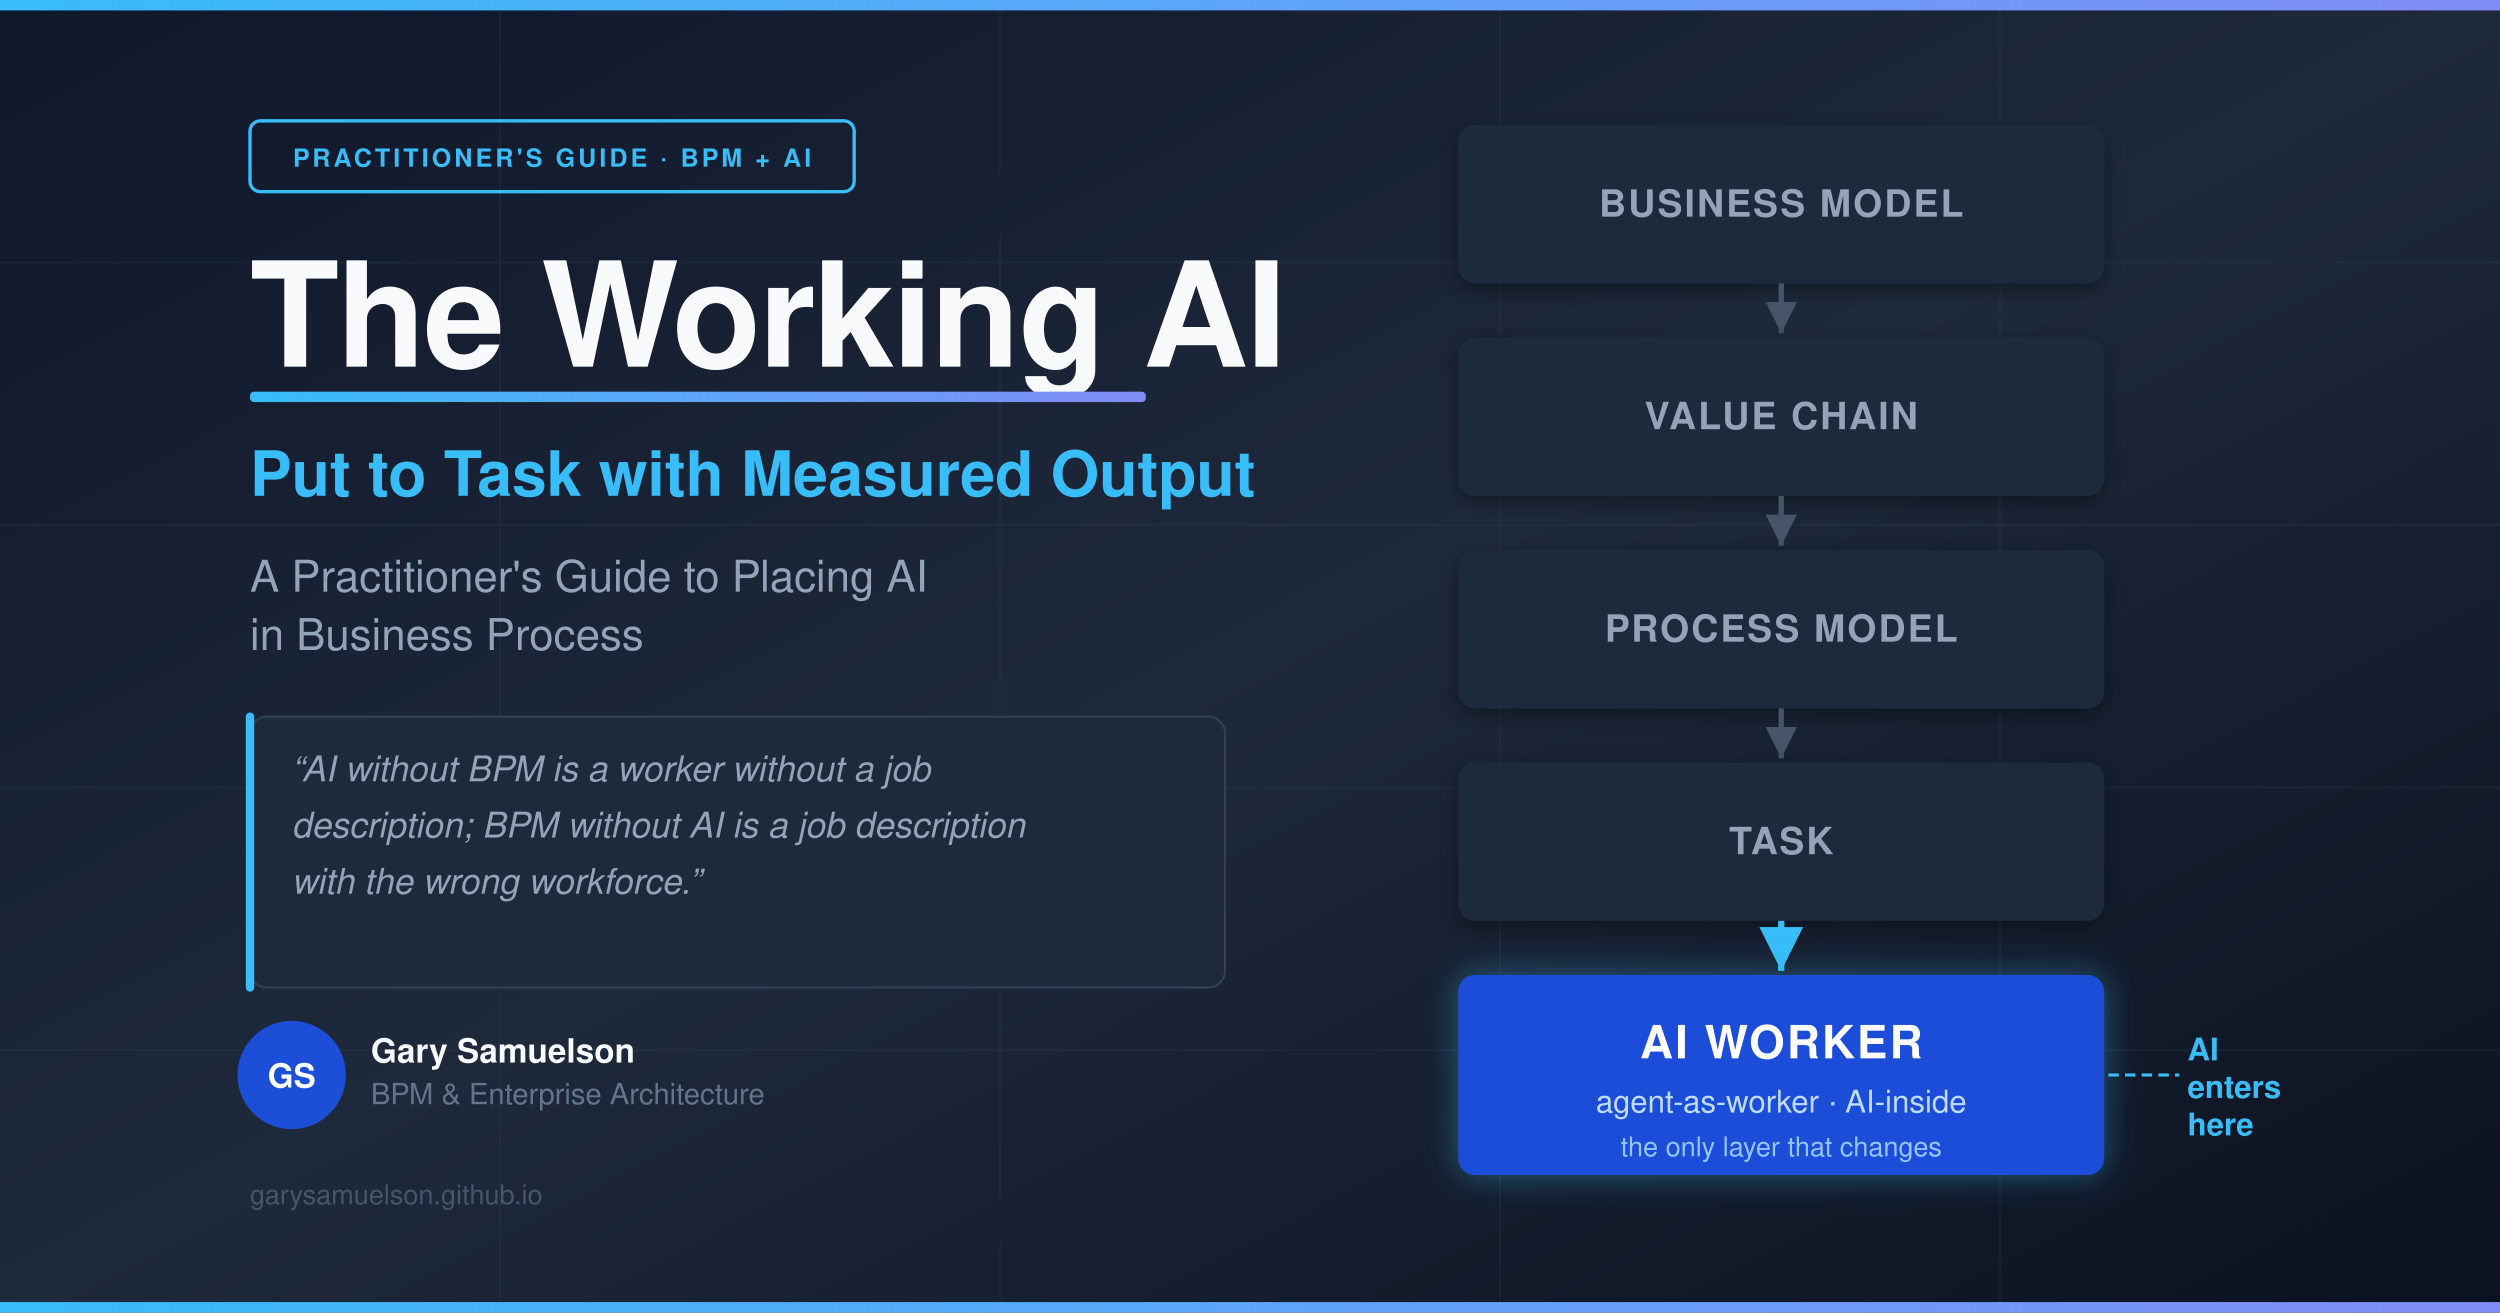
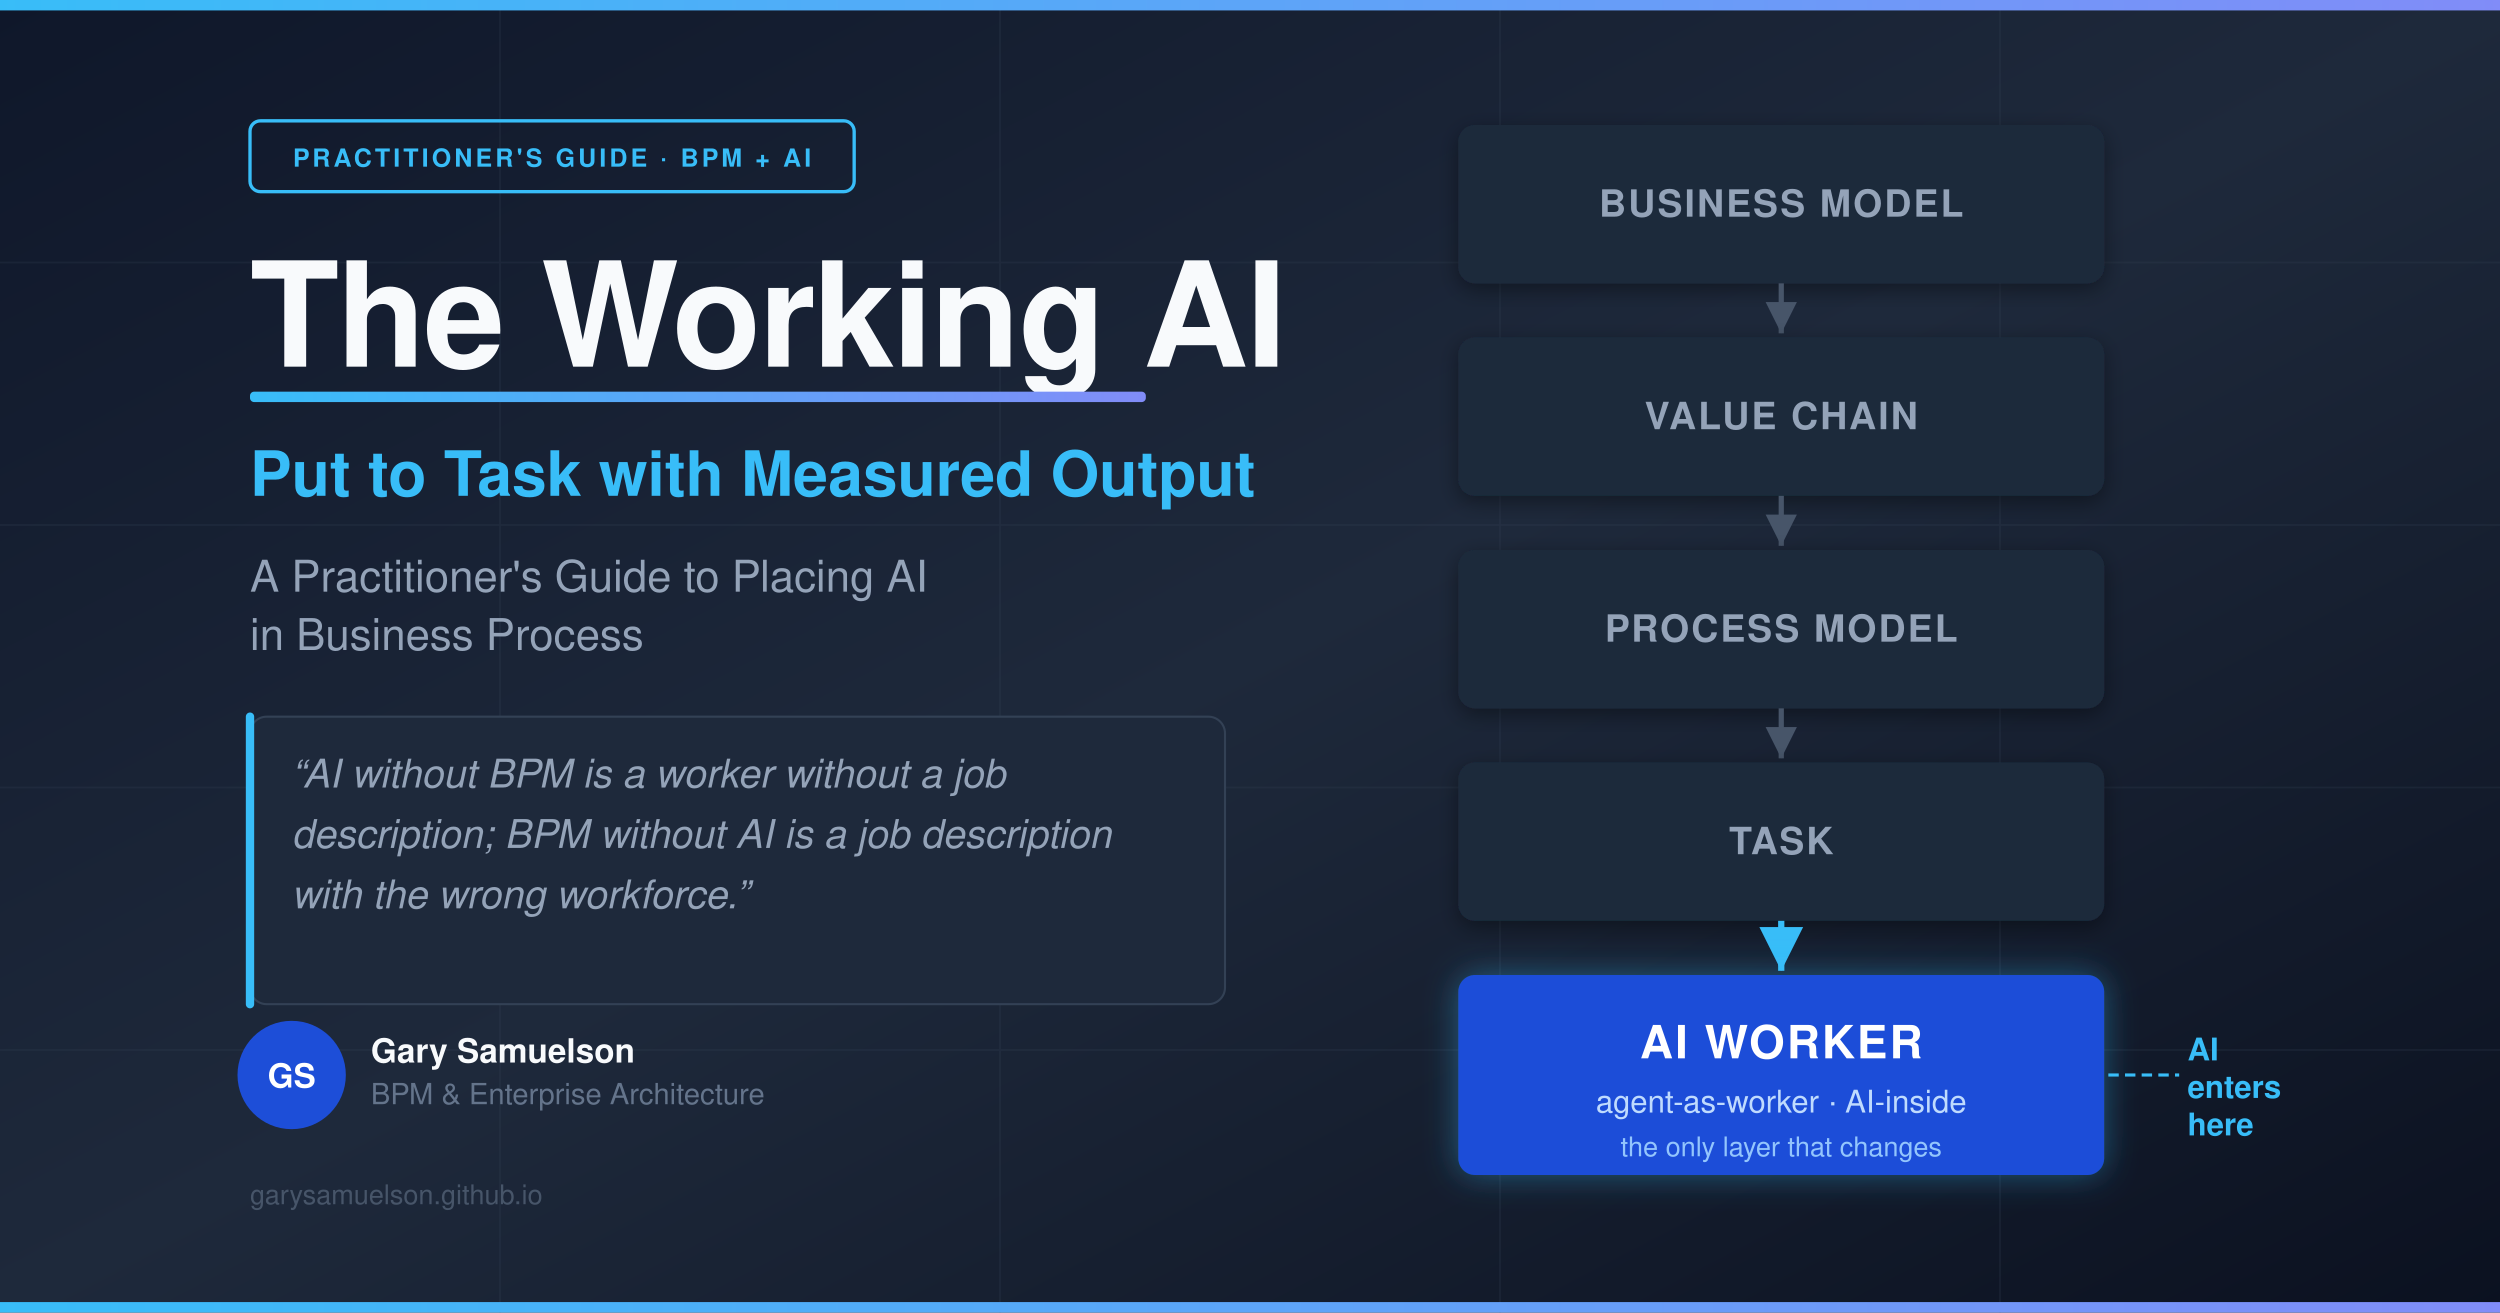
<svg xmlns="http://www.w3.org/2000/svg" width="1200" height="630" viewBox="0 0 1200 630" font-family="Helvetica,Arial,system-ui,sans-serif">
  <defs>
    <linearGradient id="bgGrad" x1="0%" y1="0%" x2="100%" y2="100%">
      <stop offset="0%" stop-color="#0F172A" />
      <stop offset="50%" stop-color="#1E293B" />
      <stop offset="100%" stop-color="#0B1120" />
    </linearGradient>
    <linearGradient id="accentGrad" x1="0%" y1="0%" x2="100%" y2="0%">
      <stop offset="0%" stop-color="#38BDF8" />
      <stop offset="100%" stop-color="#818CF8" />
    </linearGradient>
    <filter id="sh" x="-15%" y="-15%" width="130%" height="130%">
      <feDropShadow dx="0" dy="3" stdDeviation="5" flood-color="#000000" flood-opacity="0.4" />
    </filter>
    <filter id="glow" x="-20%" y="-20%" width="140%" height="140%">
      <feDropShadow dx="0" dy="0" stdDeviation="8" flood-color="#38BDF8" flood-opacity="0.4" />
    </filter>
    <marker id="mD" viewBox="0 0 10 10" refX="10" refY="5" markerWidth="6" markerHeight="6" orient="auto">
      <path d="M 0 0 L 10 5 L 0 10 Z" fill="#475569" />
    </marker>
    <marker id="mB" viewBox="0 0 10 10" refX="10" refY="5" markerWidth="7" markerHeight="7" orient="auto">
      <path d="M 0 0 L 10 5 L 0 10 Z" fill="#38BDF8" />
    </marker>
  </defs>
  <rect width="1200" height="630" fill="url(#bgGrad)" />
  <g stroke="#334155" stroke-width="0.8" opacity="0.25">
    <line x1="0" y1="126" x2="1200" y2="126" />
    <line x1="0" y1="252" x2="1200" y2="252" />
    <line x1="0" y1="378" x2="1200" y2="378" />
    <line x1="0" y1="504" x2="1200" y2="504" />
    <line x1="240" y1="0" x2="240" y2="630" />
    <line x1="480" y1="0" x2="480" y2="630" />
    <line x1="720" y1="0" x2="720" y2="630" />
    <line x1="960" y1="0" x2="960" y2="630" />
  </g>
  <rect width="1200" height="5" fill="url(#accentGrad)" />
  <rect x="120" y="58" width="290" height="34" rx="5" fill="none" stroke="#38BDF8" stroke-width="1.6" />
  <text x="265" y="80" font-size="12" fill="#38BDF8" font-weight="700" text-anchor="middle" letter-spacing="1.5">PRACTITIONER'S GUIDE · BPM + AI</text>
  <text x="120" y="176" font-size="70" fill="#F8FAFC" font-weight="900" letter-spacing="-1">The Working AI</text>
  <rect x="120" y="188" width="430" height="5" rx="2" fill="url(#accentGrad)" />
  <text x="120" y="238" font-size="30" fill="#38BDF8" font-weight="700">Put to Task with Measured Output</text>
  <text x="120" y="284" font-size="21" fill="#94A3B8">A Practitioner's Guide to Placing AI</text>
  <text x="120" y="312" font-size="21" fill="#94A3B8">in Business Process</text>
-   <rect x="120" y="344" width="468" height="130" rx="8" fill="#1E293B" stroke="#334155" stroke-width="1" />
-   <line x1="120" y1="344" x2="120" y2="474" stroke="#38BDF8" stroke-width="4" stroke-linecap="round" />
-   <text x="140" y="375" font-size="17" fill="#94A3B8" font-style="italic">“AI without BPM is a worker without a job</text>
-   <text x="140" y="402" font-size="17" fill="#94A3B8" font-style="italic">description; BPM without AI is a job description</text>
-   <text x="140" y="429" font-size="17" fill="#94A3B8" font-style="italic">with the wrong workforce.”</text>
+   <rect x="120" y="344" width="468" height="138" rx="8" fill="#1E293B" stroke="#334155" stroke-width="1" />
+   <line x1="120" y1="344" x2="120" y2="482" stroke="#38BDF8" stroke-width="4" stroke-linecap="round" />
+   <text x="140" y="378" font-size="19" fill="#94A3B8" font-style="italic">“AI without BPM is a worker without a job</text>
+   <text x="140" y="407" font-size="19" fill="#94A3B8" font-style="italic">description; BPM without AI is a job description</text>
+   <text x="140" y="436" font-size="19" fill="#94A3B8" font-style="italic">with the wrong workforce.”</text>
  <circle cx="140" cy="516" r="26" fill="#1D4ED8" />
  <text x="140" y="522" font-size="16" fill="#ffffff" font-weight="800" text-anchor="middle">GS</text>
  <text x="178" y="510" font-size="16" fill="#F8FAFC" font-weight="700">Gary Samuelson</text>
  <text x="178" y="530" font-size="14" fill="#64748b">BPM &amp; Enterprise Architecture</text>
  <text x="120" y="578" font-size="13" fill="#475569">garysamuelson.github.io</text>
  <rect x="700" y="60" width="310" height="76" rx="8" fill="#1E293B" filter="url(#sh)" />
  <text x="855" y="104" font-size="18" fill="#94A3B8" font-weight="700" text-anchor="middle" letter-spacing="1">BUSINESS MODEL</text>
  <line x1="855" y1="136" x2="855" y2="160" stroke="#475569" stroke-width="2.5" marker-end="url(#mD)" />
  <rect x="700" y="162" width="310" height="76" rx="8" fill="#1E293B" filter="url(#sh)" />
  <text x="855" y="206" font-size="18" fill="#94A3B8" font-weight="700" text-anchor="middle" letter-spacing="1">VALUE CHAIN</text>
  <line x1="855" y1="238" x2="855" y2="262" stroke="#475569" stroke-width="2.5" marker-end="url(#mD)" />
  <rect x="700" y="264" width="310" height="76" rx="8" fill="#1E293B" filter="url(#sh)" />
  <text x="855" y="308" font-size="18" fill="#94A3B8" font-weight="700" text-anchor="middle" letter-spacing="1">PROCESS MODEL</text>
  <line x1="855" y1="340" x2="855" y2="364" stroke="#475569" stroke-width="2.5" marker-end="url(#mD)" />
  <rect x="700" y="366" width="310" height="76" rx="8" fill="#1E293B" filter="url(#sh)" />
  <text x="855" y="410" font-size="18" fill="#94A3B8" font-weight="700" text-anchor="middle" letter-spacing="1">TASK</text>
  <line x1="855" y1="442" x2="855" y2="466" stroke="#38BDF8" stroke-width="3" marker-end="url(#mB)" />
  <rect x="700" y="468" width="310" height="96" rx="8" fill="#1D4ED8" filter="url(#glow)" />
  <text x="855" y="508" font-size="22" fill="#ffffff" font-weight="900" text-anchor="middle" letter-spacing="1">AI WORKER</text>
  <text x="855" y="534" font-size="15" fill="#BFDBFE" text-anchor="middle">agent-as-worker · AI-inside</text>
  <text x="855" y="555" font-size="13" fill="#93C5FD" text-anchor="middle">the only layer that changes</text>
  <line x1="1012" y1="516" x2="1046" y2="516" stroke="#38BDF8" stroke-width="1.5" stroke-dasharray="5 3" />
  <text x="1050" y="509" font-size="15" fill="#38BDF8" font-weight="700">AI</text>
  <text x="1050" y="527" font-size="15" fill="#38BDF8" font-weight="700">enters</text>
  <text x="1050" y="545" font-size="15" fill="#38BDF8" font-weight="700">here</text>
  <rect x="0" y="625" width="1200" height="5" fill="url(#accentGrad)" />
</svg>
